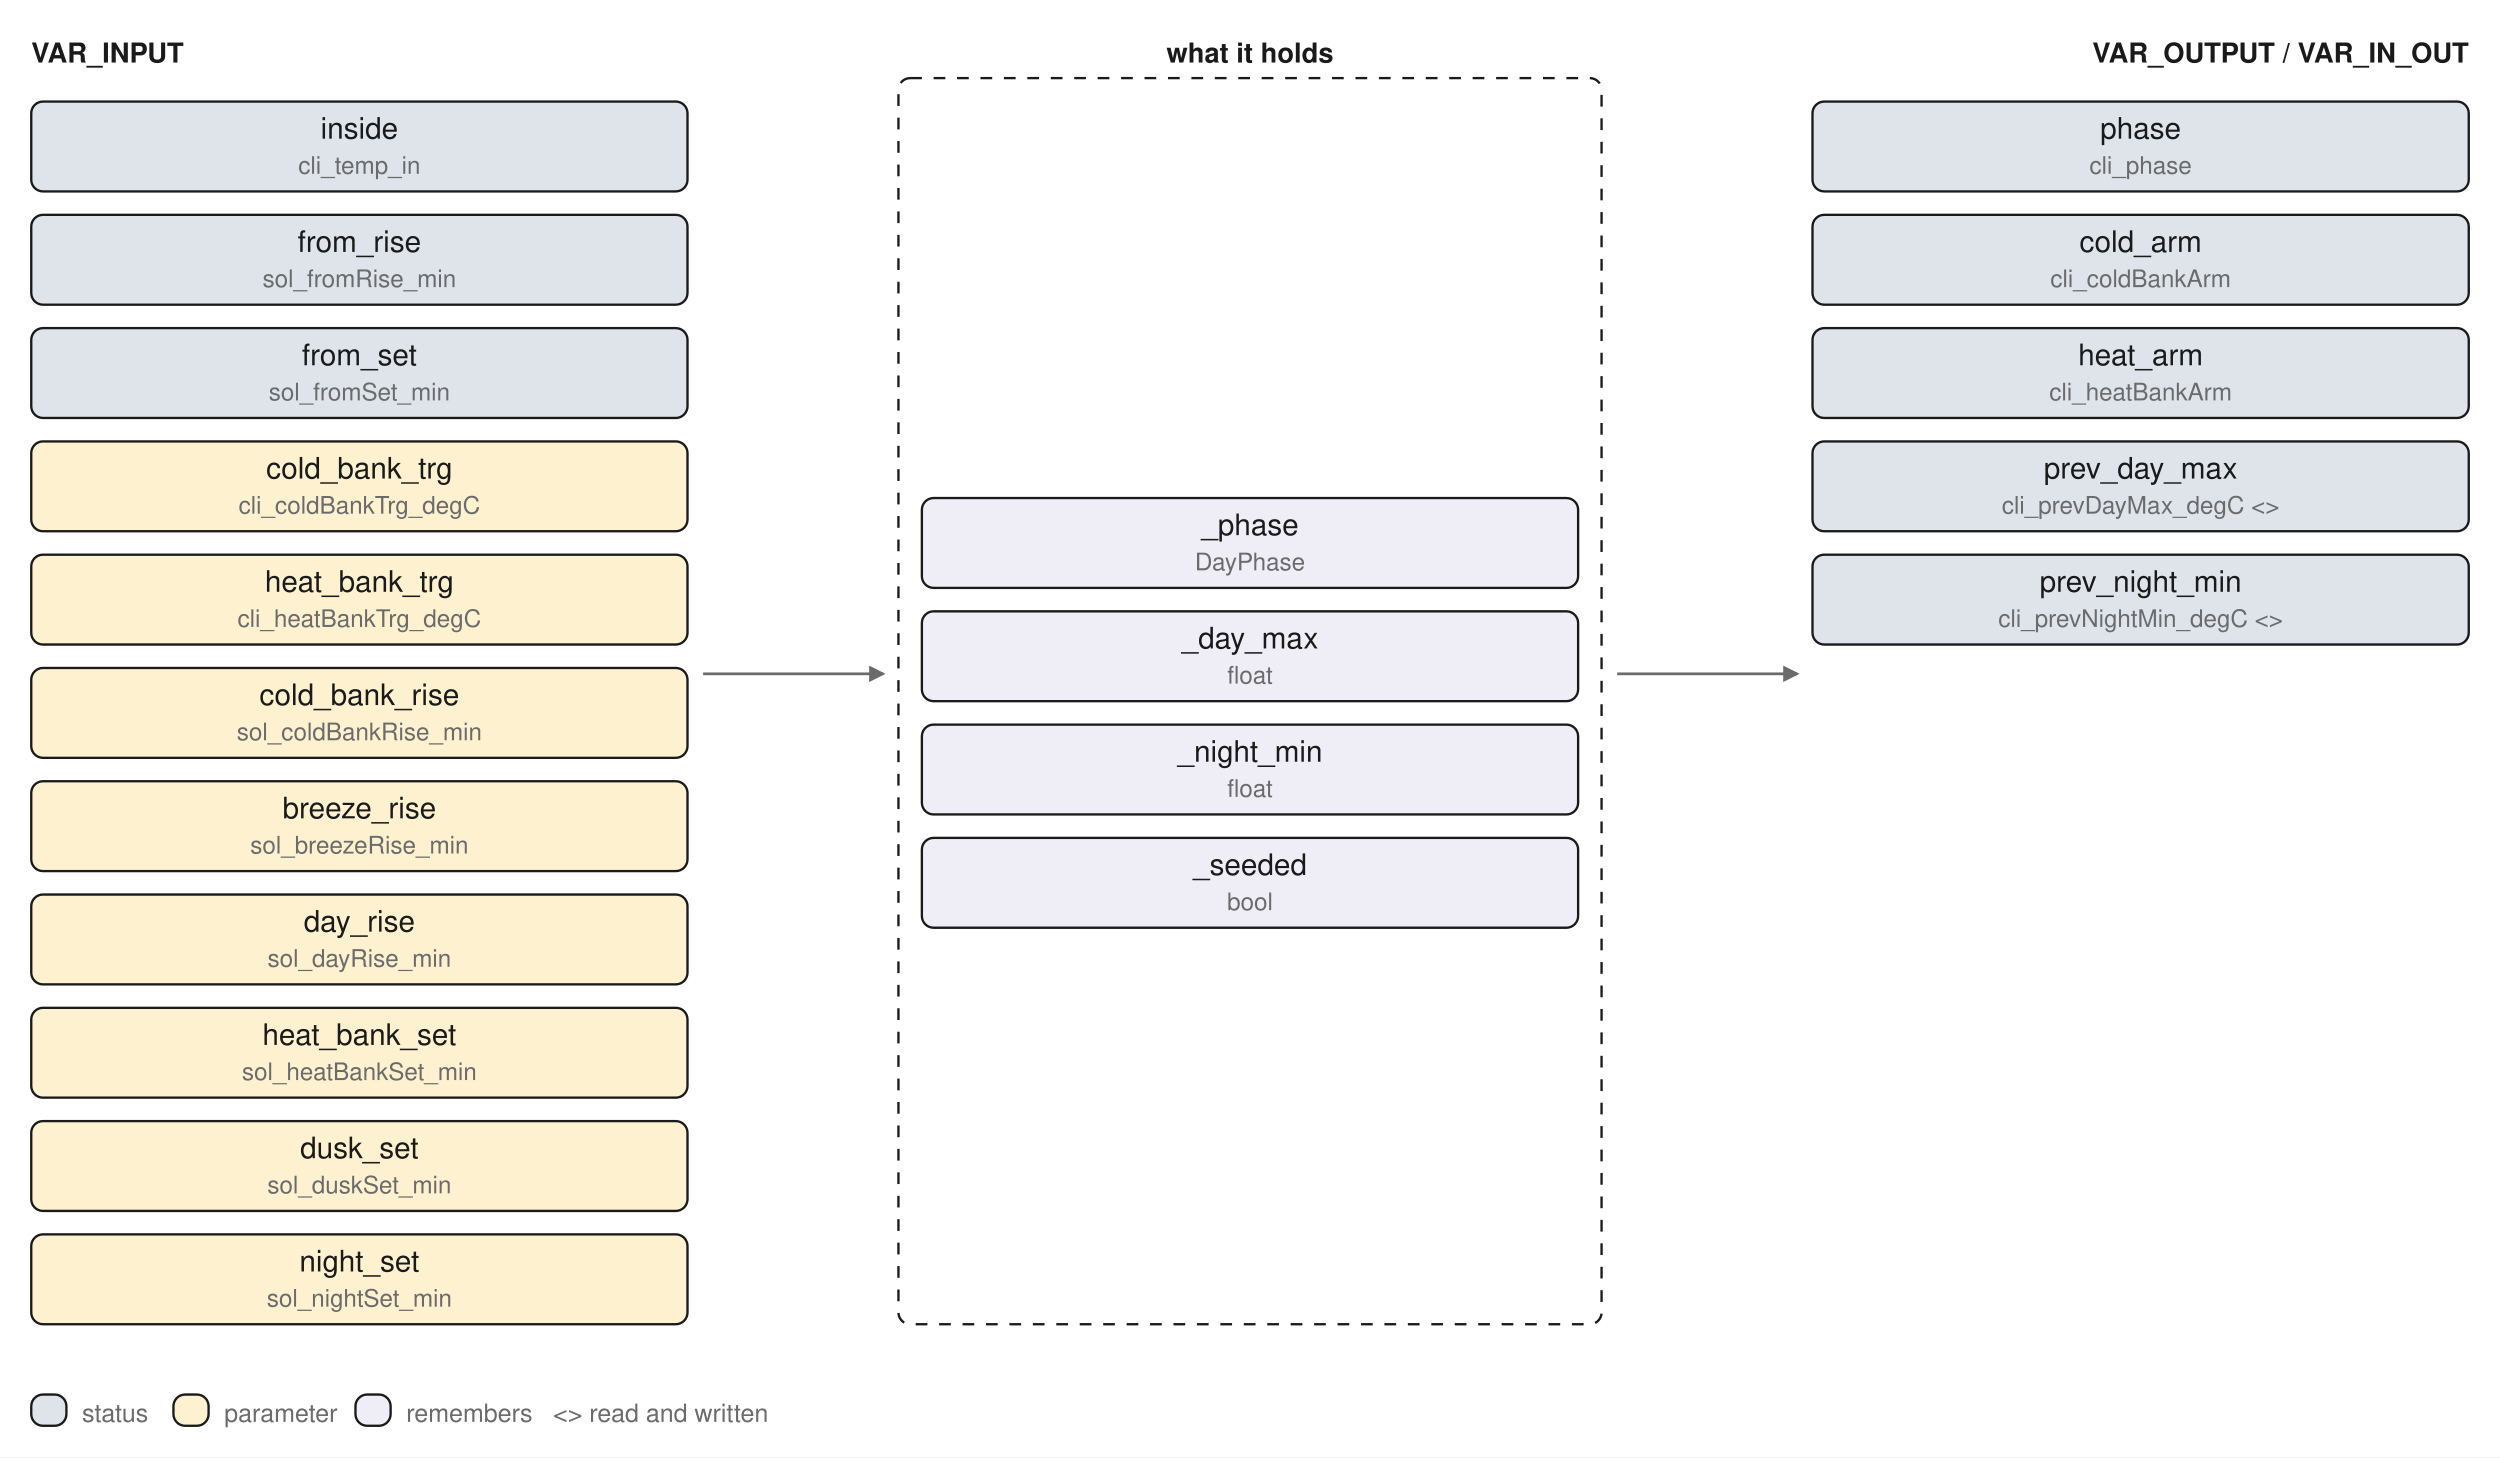
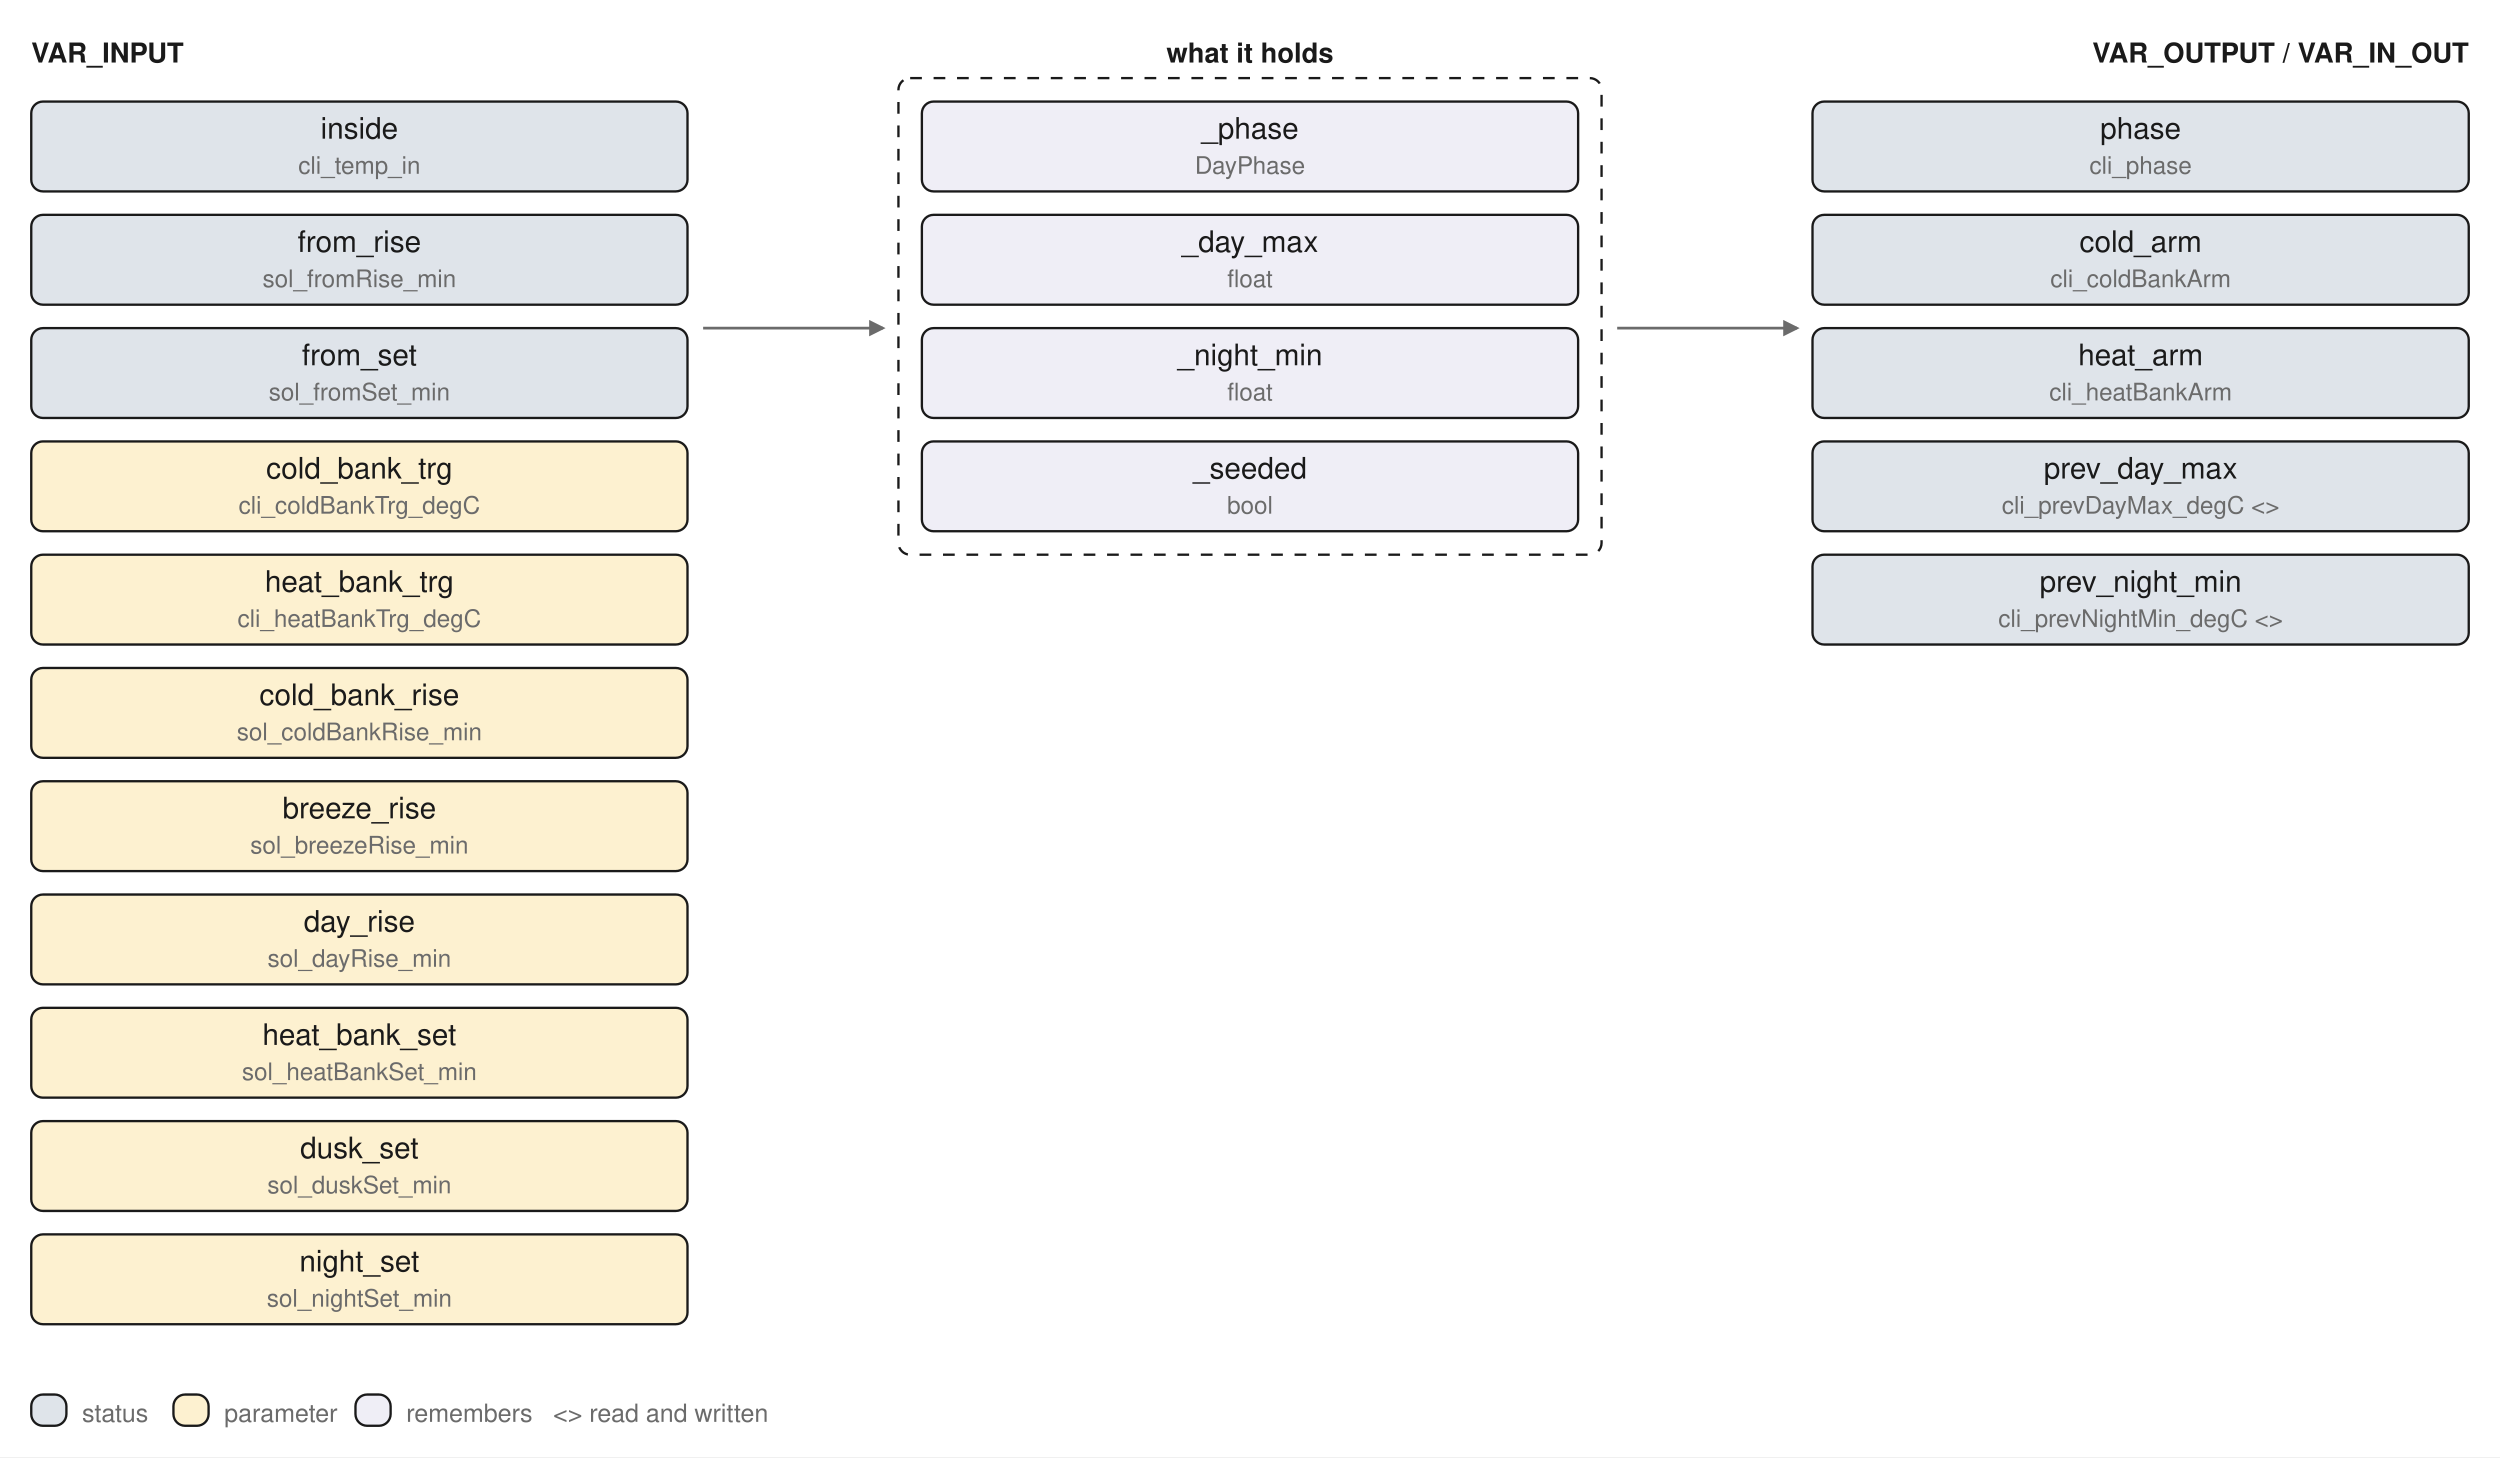
- <svg xmlns="http://www.w3.org/2000/svg" width="640" height="373" viewBox="0 0 640 373" style="max-width:100%;height:auto" content="&lt;mxfile host=&quot;app.diagrams.net&quot; type=&quot;device&quot;&gt;&lt;diagram id=&quot;day_phase&quot; name=&quot;day_phase&quot;&gt;&lt;mxGraphModel dx=&quot;640&quot; dy=&quot;373&quot; grid=&quot;0&quot; gridSize=&quot;10&quot; guides=&quot;1&quot; tooltips=&quot;1&quot; connect=&quot;1&quot; arrows=&quot;1&quot; fold=&quot;1&quot; page=&quot;1&quot; pageScale=&quot;1&quot; pageWidth=&quot;640&quot; pageHeight=&quot;373&quot; math=&quot;0&quot; shadow=&quot;0&quot;&gt;&lt;root&gt;&lt;mxCell id=&quot;0&quot;/&gt;&lt;mxCell id=&quot;1&quot; parent=&quot;0&quot;/&gt;&lt;mxCell id=&quot;n2&quot; value=&quot;VAR_INPUT&quot; style=&quot;text;html=1;fontSize=7;fontColor=#1a1a1a;align=left;fontStyle=1&quot; vertex=&quot;1&quot; parent=&quot;1&quot;&gt;&lt;mxGeometry x=&quot;8&quot; y=&quot;9&quot; width=&quot;45&quot; height=&quot;11&quot; as=&quot;geometry&quot;/&gt;&lt;/mxCell&gt;&lt;mxCell id=&quot;n3&quot; value=&quot;what it holds&quot; style=&quot;text;html=1;fontSize=7;fontColor=#1a1a1a;align=center;fontStyle=1&quot; vertex=&quot;1&quot; parent=&quot;1&quot;&gt;&lt;mxGeometry x=&quot;320.0&quot; y=&quot;9&quot; width=&quot;65&quot; height=&quot;11&quot; as=&quot;geometry&quot;/&gt;&lt;/mxCell&gt;&lt;mxCell id=&quot;n4&quot; value=&quot;VAR_OUTPUT / VAR_IN_OUT&quot; style=&quot;text;html=1;fontSize=7;fontColor=#1a1a1a;align=left;fontStyle=1&quot; vertex=&quot;1&quot; parent=&quot;1&quot;&gt;&lt;mxGeometry x=&quot;632&quot; y=&quot;9&quot; width=&quot;115&quot; height=&quot;11&quot; as=&quot;geometry&quot;/&gt;&lt;/mxCell&gt;&lt;mxCell id=&quot;n5&quot; value=&quot;inside&quot; style=&quot;rounded=1;fillColor=#dfe4ea;strokeColor=#1a1a1a;whiteSpace=wrap;html=1;fontSize=8&quot; vertex=&quot;1&quot; parent=&quot;1&quot;&gt;&lt;mxGeometry x=&quot;8&quot; y=&quot;26&quot; width=&quot;168&quot; height=&quot;23&quot; as=&quot;geometry&quot;/&gt;&lt;/mxCell&gt;&lt;mxCell id=&quot;n6&quot; value=&quot;from_rise&quot; style=&quot;rounded=1;fillColor=#dfe4ea;strokeColor=#1a1a1a;whiteSpace=wrap;html=1;fontSize=8&quot; vertex=&quot;1&quot; parent=&quot;1&quot;&gt;&lt;mxGeometry x=&quot;8&quot; y=&quot;55&quot; width=&quot;168&quot; height=&quot;23&quot; as=&quot;geometry&quot;/&gt;&lt;/mxCell&gt;&lt;mxCell id=&quot;n7&quot; value=&quot;from_set&quot; style=&quot;rounded=1;fillColor=#dfe4ea;strokeColor=#1a1a1a;whiteSpace=wrap;html=1;fontSize=8&quot; vertex=&quot;1&quot; parent=&quot;1&quot;&gt;&lt;mxGeometry x=&quot;8&quot; y=&quot;84&quot; width=&quot;168&quot; height=&quot;23&quot; as=&quot;geometry&quot;/&gt;&lt;/mxCell&gt;&lt;mxCell id=&quot;n8&quot; value=&quot;cold_bank_trg&quot; style=&quot;rounded=1;fillColor=#fdf1d0;strokeColor=#1a1a1a;whiteSpace=wrap;html=1;fontSize=8&quot; vertex=&quot;1&quot; parent=&quot;1&quot;&gt;&lt;mxGeometry x=&quot;8&quot; y=&quot;113&quot; width=&quot;168&quot; height=&quot;23&quot; as=&quot;geometry&quot;/&gt;&lt;/mxCell&gt;&lt;mxCell id=&quot;n9&quot; value=&quot;heat_bank_trg&quot; style=&quot;rounded=1;fillColor=#fdf1d0;strokeColor=#1a1a1a;whiteSpace=wrap;html=1;fontSize=8&quot; vertex=&quot;1&quot; parent=&quot;1&quot;&gt;&lt;mxGeometry x=&quot;8&quot; y=&quot;142&quot; width=&quot;168&quot; height=&quot;23&quot; as=&quot;geometry&quot;/&gt;&lt;/mxCell&gt;&lt;mxCell id=&quot;n10&quot; value=&quot;cold_bank_rise&quot; style=&quot;rounded=1;fillColor=#fdf1d0;strokeColor=#1a1a1a;whiteSpace=wrap;html=1;fontSize=8&quot; vertex=&quot;1&quot; parent=&quot;1&quot;&gt;&lt;mxGeometry x=&quot;8&quot; y=&quot;171&quot; width=&quot;168&quot; height=&quot;23&quot; as=&quot;geometry&quot;/&gt;&lt;/mxCell&gt;&lt;mxCell id=&quot;n11&quot; value=&quot;breeze_rise&quot; style=&quot;rounded=1;fillColor=#fdf1d0;strokeColor=#1a1a1a;whiteSpace=wrap;html=1;fontSize=8&quot; vertex=&quot;1&quot; parent=&quot;1&quot;&gt;&lt;mxGeometry x=&quot;8&quot; y=&quot;200&quot; width=&quot;168&quot; height=&quot;23&quot; as=&quot;geometry&quot;/&gt;&lt;/mxCell&gt;&lt;mxCell id=&quot;n12&quot; value=&quot;day_rise&quot; style=&quot;rounded=1;fillColor=#fdf1d0;strokeColor=#1a1a1a;whiteSpace=wrap;html=1;fontSize=8&quot; vertex=&quot;1&quot; parent=&quot;1&quot;&gt;&lt;mxGeometry x=&quot;8&quot; y=&quot;229&quot; width=&quot;168&quot; height=&quot;23&quot; as=&quot;geometry&quot;/&gt;&lt;/mxCell&gt;&lt;mxCell id=&quot;n13&quot; value=&quot;heat_bank_set&quot; style=&quot;rounded=1;fillColor=#fdf1d0;strokeColor=#1a1a1a;whiteSpace=wrap;html=1;fontSize=8&quot; vertex=&quot;1&quot; parent=&quot;1&quot;&gt;&lt;mxGeometry x=&quot;8&quot; y=&quot;258&quot; width=&quot;168&quot; height=&quot;23&quot; as=&quot;geometry&quot;/&gt;&lt;/mxCell&gt;&lt;mxCell id=&quot;n14&quot; value=&quot;dusk_set&quot; style=&quot;rounded=1;fillColor=#fdf1d0;strokeColor=#1a1a1a;whiteSpace=wrap;html=1;fontSize=8&quot; vertex=&quot;1&quot; parent=&quot;1&quot;&gt;&lt;mxGeometry x=&quot;8&quot; y=&quot;287&quot; width=&quot;168&quot; height=&quot;23&quot; as=&quot;geometry&quot;/&gt;&lt;/mxCell&gt;&lt;mxCell id=&quot;n15&quot; value=&quot;night_set&quot; style=&quot;rounded=1;fillColor=#fdf1d0;strokeColor=#1a1a1a;whiteSpace=wrap;html=1;fontSize=8&quot; vertex=&quot;1&quot; parent=&quot;1&quot;&gt;&lt;mxGeometry x=&quot;8&quot; y=&quot;316&quot; width=&quot;168&quot; height=&quot;23&quot; as=&quot;geometry&quot;/&gt;&lt;/mxCell&gt;&lt;mxCell id=&quot;n16&quot; value=&quot;phase&quot; style=&quot;rounded=1;fillColor=#dfe4ea;strokeColor=#1a1a1a;whiteSpace=wrap;html=1;fontSize=8&quot; vertex=&quot;1&quot; parent=&quot;1&quot;&gt;&lt;mxGeometry x=&quot;464&quot; y=&quot;26&quot; width=&quot;168&quot; height=&quot;23&quot; as=&quot;geometry&quot;/&gt;&lt;/mxCell&gt;&lt;mxCell id=&quot;n17&quot; value=&quot;cold_arm&quot; style=&quot;rounded=1;fillColor=#dfe4ea;strokeColor=#1a1a1a;whiteSpace=wrap;html=1;fontSize=8&quot; vertex=&quot;1&quot; parent=&quot;1&quot;&gt;&lt;mxGeometry x=&quot;464&quot; y=&quot;55&quot; width=&quot;168&quot; height=&quot;23&quot; as=&quot;geometry&quot;/&gt;&lt;/mxCell&gt;&lt;mxCell id=&quot;n18&quot; value=&quot;heat_arm&quot; style=&quot;rounded=1;fillColor=#dfe4ea;strokeColor=#1a1a1a;whiteSpace=wrap;html=1;fontSize=8&quot; vertex=&quot;1&quot; parent=&quot;1&quot;&gt;&lt;mxGeometry x=&quot;464&quot; y=&quot;84&quot; width=&quot;168&quot; height=&quot;23&quot; as=&quot;geometry&quot;/&gt;&lt;/mxCell&gt;&lt;mxCell id=&quot;n19&quot; value=&quot;prev_day_max&quot; style=&quot;rounded=1;fillColor=#dfe4ea;strokeColor=#1a1a1a;whiteSpace=wrap;html=1;fontSize=8&quot; vertex=&quot;1&quot; parent=&quot;1&quot;&gt;&lt;mxGeometry x=&quot;464&quot; y=&quot;113&quot; width=&quot;168&quot; height=&quot;23&quot; as=&quot;geometry&quot;/&gt;&lt;/mxCell&gt;&lt;mxCell id=&quot;n20&quot; value=&quot;prev_night_min&quot; style=&quot;rounded=1;fillColor=#dfe4ea;strokeColor=#1a1a1a;whiteSpace=wrap;html=1;fontSize=8&quot; vertex=&quot;1&quot; parent=&quot;1&quot;&gt;&lt;mxGeometry x=&quot;464&quot; y=&quot;142&quot; width=&quot;168&quot; height=&quot;23&quot; as=&quot;geometry&quot;/&gt;&lt;/mxCell&gt;&lt;mxCell id=&quot;n21&quot; value=&quot;&quot; style=&quot;rounded=1;fillColor=#ffffff;strokeColor=#1a1a1a;whiteSpace=wrap;html=1;fontSize=8;dashed=1&quot; vertex=&quot;1&quot; parent=&quot;1&quot;&gt;&lt;mxGeometry x=&quot;230&quot; y=&quot;20&quot; width=&quot;180&quot; height=&quot;319&quot; as=&quot;geometry&quot;/&gt;&lt;/mxCell&gt;&lt;mxCell id=&quot;n22&quot; value=&quot;_phase&quot; style=&quot;rounded=1;fillColor=#efeef6;strokeColor=#1a1a1a;whiteSpace=wrap;html=1;fontSize=8&quot; vertex=&quot;1&quot; parent=&quot;1&quot;&gt;&lt;mxGeometry x=&quot;236&quot; y=&quot;127.5&quot; width=&quot;168&quot; height=&quot;23&quot; as=&quot;geometry&quot;/&gt;&lt;/mxCell&gt;&lt;mxCell id=&quot;n23&quot; value=&quot;_day_max&quot; style=&quot;rounded=1;fillColor=#efeef6;strokeColor=#1a1a1a;whiteSpace=wrap;html=1;fontSize=8&quot; vertex=&quot;1&quot; parent=&quot;1&quot;&gt;&lt;mxGeometry x=&quot;236&quot; y=&quot;156.5&quot; width=&quot;168&quot; height=&quot;23&quot; as=&quot;geometry&quot;/&gt;&lt;/mxCell&gt;&lt;mxCell id=&quot;n24&quot; value=&quot;_night_min&quot; style=&quot;rounded=1;fillColor=#efeef6;strokeColor=#1a1a1a;whiteSpace=wrap;html=1;fontSize=8&quot; vertex=&quot;1&quot; parent=&quot;1&quot;&gt;&lt;mxGeometry x=&quot;236&quot; y=&quot;185.5&quot; width=&quot;168&quot; height=&quot;23&quot; as=&quot;geometry&quot;/&gt;&lt;/mxCell&gt;&lt;mxCell id=&quot;n25&quot; value=&quot;_seeded&quot; style=&quot;rounded=1;fillColor=#efeef6;strokeColor=#1a1a1a;whiteSpace=wrap;html=1;fontSize=8&quot; vertex=&quot;1&quot; parent=&quot;1&quot;&gt;&lt;mxGeometry x=&quot;236&quot; y=&quot;214.5&quot; width=&quot;168&quot; height=&quot;23&quot; as=&quot;geometry&quot;/&gt;&lt;/mxCell&gt;&lt;mxCell id=&quot;e26&quot; value=&quot;&quot; style=&quot;edgeStyle=none;html=1;strokeColor=#6b6b6b;endArrow=block&quot; edge=&quot;1&quot; parent=&quot;1&quot;&gt;&lt;mxGeometry relative=&quot;1&quot; as=&quot;geometry&quot;&gt;&lt;mxPoint x=&quot;180&quot; y=&quot;172.5&quot; as=&quot;sourcePoint&quot;/&gt;&lt;mxPoint x=&quot;226&quot; y=&quot;172.5&quot; as=&quot;targetPoint&quot;/&gt;&lt;/mxGeometry&gt;&lt;/mxCell&gt;&lt;mxCell id=&quot;e27&quot; value=&quot;&quot; style=&quot;edgeStyle=none;html=1;strokeColor=#6b6b6b;endArrow=block&quot; edge=&quot;1&quot; parent=&quot;1&quot;&gt;&lt;mxGeometry relative=&quot;1&quot; as=&quot;geometry&quot;&gt;&lt;mxPoint x=&quot;414&quot; y=&quot;172.5&quot; as=&quot;sourcePoint&quot;/&gt;&lt;mxPoint x=&quot;460&quot; y=&quot;172.5&quot; as=&quot;targetPoint&quot;/&gt;&lt;/mxGeometry&gt;&lt;/mxCell&gt;&lt;mxCell id=&quot;n28&quot; value=&quot;&quot; style=&quot;rounded=1;fillColor=#dfe4ea;strokeColor=#1a1a1a;whiteSpace=wrap;html=1;fontSize=8&quot; vertex=&quot;1&quot; parent=&quot;1&quot;&gt;&lt;mxGeometry x=&quot;8&quot; y=&quot;357&quot; width=&quot;9&quot; height=&quot;8&quot; as=&quot;geometry&quot;/&gt;&lt;/mxCell&gt;&lt;mxCell id=&quot;n29&quot; value=&quot;status&quot; style=&quot;text;html=1;fontSize=6;fontColor=#6b6b6b;align=left&quot; vertex=&quot;1&quot; parent=&quot;1&quot;&gt;&lt;mxGeometry x=&quot;21&quot; y=&quot;357.6&quot; width=&quot;40&quot; height=&quot;10.4&quot; as=&quot;geometry&quot;/&gt;&lt;/mxCell&gt;&lt;mxCell id=&quot;n30&quot; value=&quot;&quot; style=&quot;rounded=1;fillColor=#fdf1d0;strokeColor=#1a1a1a;whiteSpace=wrap;html=1;fontSize=8&quot; vertex=&quot;1&quot; parent=&quot;1&quot;&gt;&lt;mxGeometry x=&quot;44.4&quot; y=&quot;357&quot; width=&quot;9&quot; height=&quot;8&quot; as=&quot;geometry&quot;/&gt;&lt;/mxCell&gt;&lt;mxCell id=&quot;n31&quot; value=&quot;parameter&quot; style=&quot;text;html=1;fontSize=6;fontColor=#6b6b6b;align=left&quot; vertex=&quot;1&quot; parent=&quot;1&quot;&gt;&lt;mxGeometry x=&quot;57.4&quot; y=&quot;357.6&quot; width=&quot;45&quot; height=&quot;10.4&quot; as=&quot;geometry&quot;/&gt;&lt;/mxCell&gt;&lt;mxCell id=&quot;n32&quot; value=&quot;&quot; style=&quot;rounded=1;fillColor=#efeef6;strokeColor=#1a1a1a;whiteSpace=wrap;html=1;fontSize=8&quot; vertex=&quot;1&quot; parent=&quot;1&quot;&gt;&lt;mxGeometry x=&quot;91.0&quot; y=&quot;357&quot; width=&quot;9&quot; height=&quot;8&quot; as=&quot;geometry&quot;/&gt;&lt;/mxCell&gt;&lt;mxCell id=&quot;n33&quot; value=&quot;remembers&quot; style=&quot;text;html=1;fontSize=6;fontColor=#6b6b6b;align=left&quot; vertex=&quot;1&quot; parent=&quot;1&quot;&gt;&lt;mxGeometry x=&quot;104.0&quot; y=&quot;357.6&quot; width=&quot;45&quot; height=&quot;10.4&quot; as=&quot;geometry&quot;/&gt;&lt;/mxCell&gt;&lt;mxCell id=&quot;n34&quot; value=&quot;&amp;lt;&amp;gt; read and written&quot; style=&quot;text;html=1;fontSize=6;fontColor=#6b6b6b;align=left&quot; vertex=&quot;1&quot; parent=&quot;1&quot;&gt;&lt;mxGeometry x=&quot;141.6&quot; y=&quot;357.6&quot; width=&quot;95&quot; height=&quot;10.4&quot; as=&quot;geometry&quot;/&gt;&lt;/mxCell&gt;&lt;/root&gt;&lt;/mxGraphModel&gt;&lt;/diagram&gt;&lt;/mxfile&gt;">
+ <svg xmlns="http://www.w3.org/2000/svg" width="640" height="373" viewBox="0 0 640 373" style="max-width:100%;height:auto" content="&lt;mxfile host=&quot;app.diagrams.net&quot; type=&quot;device&quot;&gt;&lt;diagram id=&quot;day_phase&quot; name=&quot;day_phase&quot;&gt;&lt;mxGraphModel dx=&quot;640&quot; dy=&quot;373&quot; grid=&quot;0&quot; gridSize=&quot;10&quot; guides=&quot;1&quot; tooltips=&quot;1&quot; connect=&quot;1&quot; arrows=&quot;1&quot; fold=&quot;1&quot; page=&quot;1&quot; pageScale=&quot;1&quot; pageWidth=&quot;640&quot; pageHeight=&quot;373&quot; math=&quot;0&quot; shadow=&quot;0&quot;&gt;&lt;root&gt;&lt;mxCell id=&quot;0&quot;/&gt;&lt;mxCell id=&quot;1&quot; parent=&quot;0&quot;/&gt;&lt;mxCell id=&quot;n2&quot; value=&quot;VAR_INPUT&quot; style=&quot;text;html=1;fontSize=7;fontColor=#1a1a1a;align=left;fontStyle=1&quot; vertex=&quot;1&quot; parent=&quot;1&quot;&gt;&lt;mxGeometry x=&quot;8&quot; y=&quot;9&quot; width=&quot;45&quot; height=&quot;11&quot; as=&quot;geometry&quot;/&gt;&lt;/mxCell&gt;&lt;mxCell id=&quot;n3&quot; value=&quot;what it holds&quot; style=&quot;text;html=1;fontSize=7;fontColor=#1a1a1a;align=center;fontStyle=1&quot; vertex=&quot;1&quot; parent=&quot;1&quot;&gt;&lt;mxGeometry x=&quot;320.0&quot; y=&quot;9&quot; width=&quot;65&quot; height=&quot;11&quot; as=&quot;geometry&quot;/&gt;&lt;/mxCell&gt;&lt;mxCell id=&quot;n4&quot; value=&quot;VAR_OUTPUT / VAR_IN_OUT&quot; style=&quot;text;html=1;fontSize=7;fontColor=#1a1a1a;align=left;fontStyle=1&quot; vertex=&quot;1&quot; parent=&quot;1&quot;&gt;&lt;mxGeometry x=&quot;632&quot; y=&quot;9&quot; width=&quot;115&quot; height=&quot;11&quot; as=&quot;geometry&quot;/&gt;&lt;/mxCell&gt;&lt;mxCell id=&quot;n5&quot; value=&quot;inside&quot; style=&quot;rounded=1;fillColor=#dfe4ea;strokeColor=#1a1a1a;whiteSpace=wrap;html=1;fontSize=8&quot; vertex=&quot;1&quot; parent=&quot;1&quot;&gt;&lt;mxGeometry x=&quot;8&quot; y=&quot;26&quot; width=&quot;168&quot; height=&quot;23&quot; as=&quot;geometry&quot;/&gt;&lt;/mxCell&gt;&lt;mxCell id=&quot;n6&quot; value=&quot;from_rise&quot; style=&quot;rounded=1;fillColor=#dfe4ea;strokeColor=#1a1a1a;whiteSpace=wrap;html=1;fontSize=8&quot; vertex=&quot;1&quot; parent=&quot;1&quot;&gt;&lt;mxGeometry x=&quot;8&quot; y=&quot;55&quot; width=&quot;168&quot; height=&quot;23&quot; as=&quot;geometry&quot;/&gt;&lt;/mxCell&gt;&lt;mxCell id=&quot;n7&quot; value=&quot;from_set&quot; style=&quot;rounded=1;fillColor=#dfe4ea;strokeColor=#1a1a1a;whiteSpace=wrap;html=1;fontSize=8&quot; vertex=&quot;1&quot; parent=&quot;1&quot;&gt;&lt;mxGeometry x=&quot;8&quot; y=&quot;84&quot; width=&quot;168&quot; height=&quot;23&quot; as=&quot;geometry&quot;/&gt;&lt;/mxCell&gt;&lt;mxCell id=&quot;n8&quot; value=&quot;cold_bank_trg&quot; style=&quot;rounded=1;fillColor=#fdf1d0;strokeColor=#1a1a1a;whiteSpace=wrap;html=1;fontSize=8&quot; vertex=&quot;1&quot; parent=&quot;1&quot;&gt;&lt;mxGeometry x=&quot;8&quot; y=&quot;113&quot; width=&quot;168&quot; height=&quot;23&quot; as=&quot;geometry&quot;/&gt;&lt;/mxCell&gt;&lt;mxCell id=&quot;n9&quot; value=&quot;heat_bank_trg&quot; style=&quot;rounded=1;fillColor=#fdf1d0;strokeColor=#1a1a1a;whiteSpace=wrap;html=1;fontSize=8&quot; vertex=&quot;1&quot; parent=&quot;1&quot;&gt;&lt;mxGeometry x=&quot;8&quot; y=&quot;142&quot; width=&quot;168&quot; height=&quot;23&quot; as=&quot;geometry&quot;/&gt;&lt;/mxCell&gt;&lt;mxCell id=&quot;n10&quot; value=&quot;cold_bank_rise&quot; style=&quot;rounded=1;fillColor=#fdf1d0;strokeColor=#1a1a1a;whiteSpace=wrap;html=1;fontSize=8&quot; vertex=&quot;1&quot; parent=&quot;1&quot;&gt;&lt;mxGeometry x=&quot;8&quot; y=&quot;171&quot; width=&quot;168&quot; height=&quot;23&quot; as=&quot;geometry&quot;/&gt;&lt;/mxCell&gt;&lt;mxCell id=&quot;n11&quot; value=&quot;breeze_rise&quot; style=&quot;rounded=1;fillColor=#fdf1d0;strokeColor=#1a1a1a;whiteSpace=wrap;html=1;fontSize=8&quot; vertex=&quot;1&quot; parent=&quot;1&quot;&gt;&lt;mxGeometry x=&quot;8&quot; y=&quot;200&quot; width=&quot;168&quot; height=&quot;23&quot; as=&quot;geometry&quot;/&gt;&lt;/mxCell&gt;&lt;mxCell id=&quot;n12&quot; value=&quot;day_rise&quot; style=&quot;rounded=1;fillColor=#fdf1d0;strokeColor=#1a1a1a;whiteSpace=wrap;html=1;fontSize=8&quot; vertex=&quot;1&quot; parent=&quot;1&quot;&gt;&lt;mxGeometry x=&quot;8&quot; y=&quot;229&quot; width=&quot;168&quot; height=&quot;23&quot; as=&quot;geometry&quot;/&gt;&lt;/mxCell&gt;&lt;mxCell id=&quot;n13&quot; value=&quot;heat_bank_set&quot; style=&quot;rounded=1;fillColor=#fdf1d0;strokeColor=#1a1a1a;whiteSpace=wrap;html=1;fontSize=8&quot; vertex=&quot;1&quot; parent=&quot;1&quot;&gt;&lt;mxGeometry x=&quot;8&quot; y=&quot;258&quot; width=&quot;168&quot; height=&quot;23&quot; as=&quot;geometry&quot;/&gt;&lt;/mxCell&gt;&lt;mxCell id=&quot;n14&quot; value=&quot;dusk_set&quot; style=&quot;rounded=1;fillColor=#fdf1d0;strokeColor=#1a1a1a;whiteSpace=wrap;html=1;fontSize=8&quot; vertex=&quot;1&quot; parent=&quot;1&quot;&gt;&lt;mxGeometry x=&quot;8&quot; y=&quot;287&quot; width=&quot;168&quot; height=&quot;23&quot; as=&quot;geometry&quot;/&gt;&lt;/mxCell&gt;&lt;mxCell id=&quot;n15&quot; value=&quot;night_set&quot; style=&quot;rounded=1;fillColor=#fdf1d0;strokeColor=#1a1a1a;whiteSpace=wrap;html=1;fontSize=8&quot; vertex=&quot;1&quot; parent=&quot;1&quot;&gt;&lt;mxGeometry x=&quot;8&quot; y=&quot;316&quot; width=&quot;168&quot; height=&quot;23&quot; as=&quot;geometry&quot;/&gt;&lt;/mxCell&gt;&lt;mxCell id=&quot;n16&quot; value=&quot;phase&quot; style=&quot;rounded=1;fillColor=#dfe4ea;strokeColor=#1a1a1a;whiteSpace=wrap;html=1;fontSize=8&quot; vertex=&quot;1&quot; parent=&quot;1&quot;&gt;&lt;mxGeometry x=&quot;464&quot; y=&quot;26&quot; width=&quot;168&quot; height=&quot;23&quot; as=&quot;geometry&quot;/&gt;&lt;/mxCell&gt;&lt;mxCell id=&quot;n17&quot; value=&quot;cold_arm&quot; style=&quot;rounded=1;fillColor=#dfe4ea;strokeColor=#1a1a1a;whiteSpace=wrap;html=1;fontSize=8&quot; vertex=&quot;1&quot; parent=&quot;1&quot;&gt;&lt;mxGeometry x=&quot;464&quot; y=&quot;55&quot; width=&quot;168&quot; height=&quot;23&quot; as=&quot;geometry&quot;/&gt;&lt;/mxCell&gt;&lt;mxCell id=&quot;n18&quot; value=&quot;heat_arm&quot; style=&quot;rounded=1;fillColor=#dfe4ea;strokeColor=#1a1a1a;whiteSpace=wrap;html=1;fontSize=8&quot; vertex=&quot;1&quot; parent=&quot;1&quot;&gt;&lt;mxGeometry x=&quot;464&quot; y=&quot;84&quot; width=&quot;168&quot; height=&quot;23&quot; as=&quot;geometry&quot;/&gt;&lt;/mxCell&gt;&lt;mxCell id=&quot;n19&quot; value=&quot;prev_day_max&quot; style=&quot;rounded=1;fillColor=#dfe4ea;strokeColor=#1a1a1a;whiteSpace=wrap;html=1;fontSize=8&quot; vertex=&quot;1&quot; parent=&quot;1&quot;&gt;&lt;mxGeometry x=&quot;464&quot; y=&quot;113&quot; width=&quot;168&quot; height=&quot;23&quot; as=&quot;geometry&quot;/&gt;&lt;/mxCell&gt;&lt;mxCell id=&quot;n20&quot; value=&quot;prev_night_min&quot; style=&quot;rounded=1;fillColor=#dfe4ea;strokeColor=#1a1a1a;whiteSpace=wrap;html=1;fontSize=8&quot; vertex=&quot;1&quot; parent=&quot;1&quot;&gt;&lt;mxGeometry x=&quot;464&quot; y=&quot;142&quot; width=&quot;168&quot; height=&quot;23&quot; as=&quot;geometry&quot;/&gt;&lt;/mxCell&gt;&lt;mxCell id=&quot;n21&quot; value=&quot;&quot; style=&quot;rounded=1;fillColor=#ffffff;strokeColor=#1a1a1a;whiteSpace=wrap;html=1;fontSize=8;dashed=1&quot; vertex=&quot;1&quot; parent=&quot;1&quot;&gt;&lt;mxGeometry x=&quot;230&quot; y=&quot;20&quot; width=&quot;180&quot; height=&quot;122&quot; as=&quot;geometry&quot;/&gt;&lt;/mxCell&gt;&lt;mxCell id=&quot;n22&quot; value=&quot;_phase&quot; style=&quot;rounded=1;fillColor=#efeef6;strokeColor=#1a1a1a;whiteSpace=wrap;html=1;fontSize=8&quot; vertex=&quot;1&quot; parent=&quot;1&quot;&gt;&lt;mxGeometry x=&quot;236&quot; y=&quot;26&quot; width=&quot;168&quot; height=&quot;23&quot; as=&quot;geometry&quot;/&gt;&lt;/mxCell&gt;&lt;mxCell id=&quot;n23&quot; value=&quot;_day_max&quot; style=&quot;rounded=1;fillColor=#efeef6;strokeColor=#1a1a1a;whiteSpace=wrap;html=1;fontSize=8&quot; vertex=&quot;1&quot; parent=&quot;1&quot;&gt;&lt;mxGeometry x=&quot;236&quot; y=&quot;55&quot; width=&quot;168&quot; height=&quot;23&quot; as=&quot;geometry&quot;/&gt;&lt;/mxCell&gt;&lt;mxCell id=&quot;n24&quot; value=&quot;_night_min&quot; style=&quot;rounded=1;fillColor=#efeef6;strokeColor=#1a1a1a;whiteSpace=wrap;html=1;fontSize=8&quot; vertex=&quot;1&quot; parent=&quot;1&quot;&gt;&lt;mxGeometry x=&quot;236&quot; y=&quot;84&quot; width=&quot;168&quot; height=&quot;23&quot; as=&quot;geometry&quot;/&gt;&lt;/mxCell&gt;&lt;mxCell id=&quot;n25&quot; value=&quot;_seeded&quot; style=&quot;rounded=1;fillColor=#efeef6;strokeColor=#1a1a1a;whiteSpace=wrap;html=1;fontSize=8&quot; vertex=&quot;1&quot; parent=&quot;1&quot;&gt;&lt;mxGeometry x=&quot;236&quot; y=&quot;113&quot; width=&quot;168&quot; height=&quot;23&quot; as=&quot;geometry&quot;/&gt;&lt;/mxCell&gt;&lt;mxCell id=&quot;e26&quot; value=&quot;&quot; style=&quot;edgeStyle=none;html=1;strokeColor=#6b6b6b;endArrow=block&quot; edge=&quot;1&quot; parent=&quot;1&quot;&gt;&lt;mxGeometry relative=&quot;1&quot; as=&quot;geometry&quot;&gt;&lt;mxPoint x=&quot;180&quot; y=&quot;84.0&quot; as=&quot;sourcePoint&quot;/&gt;&lt;mxPoint x=&quot;226&quot; y=&quot;84.0&quot; as=&quot;targetPoint&quot;/&gt;&lt;/mxGeometry&gt;&lt;/mxCell&gt;&lt;mxCell id=&quot;e27&quot; value=&quot;&quot; style=&quot;edgeStyle=none;html=1;strokeColor=#6b6b6b;endArrow=block&quot; edge=&quot;1&quot; parent=&quot;1&quot;&gt;&lt;mxGeometry relative=&quot;1&quot; as=&quot;geometry&quot;&gt;&lt;mxPoint x=&quot;414&quot; y=&quot;84.0&quot; as=&quot;sourcePoint&quot;/&gt;&lt;mxPoint x=&quot;460&quot; y=&quot;84.0&quot; as=&quot;targetPoint&quot;/&gt;&lt;/mxGeometry&gt;&lt;/mxCell&gt;&lt;mxCell id=&quot;n28&quot; value=&quot;&quot; style=&quot;rounded=1;fillColor=#dfe4ea;strokeColor=#1a1a1a;whiteSpace=wrap;html=1;fontSize=8&quot; vertex=&quot;1&quot; parent=&quot;1&quot;&gt;&lt;mxGeometry x=&quot;8&quot; y=&quot;357&quot; width=&quot;9&quot; height=&quot;8&quot; as=&quot;geometry&quot;/&gt;&lt;/mxCell&gt;&lt;mxCell id=&quot;n29&quot; value=&quot;status&quot; style=&quot;text;html=1;fontSize=6;fontColor=#6b6b6b;align=left&quot; vertex=&quot;1&quot; parent=&quot;1&quot;&gt;&lt;mxGeometry x=&quot;21&quot; y=&quot;357.6&quot; width=&quot;40&quot; height=&quot;10.4&quot; as=&quot;geometry&quot;/&gt;&lt;/mxCell&gt;&lt;mxCell id=&quot;n30&quot; value=&quot;&quot; style=&quot;rounded=1;fillColor=#fdf1d0;strokeColor=#1a1a1a;whiteSpace=wrap;html=1;fontSize=8&quot; vertex=&quot;1&quot; parent=&quot;1&quot;&gt;&lt;mxGeometry x=&quot;44.4&quot; y=&quot;357&quot; width=&quot;9&quot; height=&quot;8&quot; as=&quot;geometry&quot;/&gt;&lt;/mxCell&gt;&lt;mxCell id=&quot;n31&quot; value=&quot;parameter&quot; style=&quot;text;html=1;fontSize=6;fontColor=#6b6b6b;align=left&quot; vertex=&quot;1&quot; parent=&quot;1&quot;&gt;&lt;mxGeometry x=&quot;57.4&quot; y=&quot;357.6&quot; width=&quot;45&quot; height=&quot;10.4&quot; as=&quot;geometry&quot;/&gt;&lt;/mxCell&gt;&lt;mxCell id=&quot;n32&quot; value=&quot;&quot; style=&quot;rounded=1;fillColor=#efeef6;strokeColor=#1a1a1a;whiteSpace=wrap;html=1;fontSize=8&quot; vertex=&quot;1&quot; parent=&quot;1&quot;&gt;&lt;mxGeometry x=&quot;91.0&quot; y=&quot;357&quot; width=&quot;9&quot; height=&quot;8&quot; as=&quot;geometry&quot;/&gt;&lt;/mxCell&gt;&lt;mxCell id=&quot;n33&quot; value=&quot;remembers&quot; style=&quot;text;html=1;fontSize=6;fontColor=#6b6b6b;align=left&quot; vertex=&quot;1&quot; parent=&quot;1&quot;&gt;&lt;mxGeometry x=&quot;104.0&quot; y=&quot;357.6&quot; width=&quot;45&quot; height=&quot;10.4&quot; as=&quot;geometry&quot;/&gt;&lt;/mxCell&gt;&lt;mxCell id=&quot;n34&quot; value=&quot;&amp;lt;&amp;gt; read and written&quot; style=&quot;text;html=1;fontSize=6;fontColor=#6b6b6b;align=left&quot; vertex=&quot;1&quot; parent=&quot;1&quot;&gt;&lt;mxGeometry x=&quot;141.6&quot; y=&quot;357.6&quot; width=&quot;95&quot; height=&quot;10.4&quot; as=&quot;geometry&quot;/&gt;&lt;/mxCell&gt;&lt;/root&gt;&lt;/mxGraphModel&gt;&lt;/diagram&gt;&lt;/mxfile&gt;">
  <defs>
    <marker id="a" markerWidth="6" markerHeight="6" refX="5" refY="3" orient="auto">
      <path d="M0,0 L6,3 L0,6 z" fill="#6b6b6b" />
    </marker>
  </defs>
  <rect width="640" height="373" fill="#ffffff" />
  <text x="8" y="16" font-family="Helvetica,Arial,sans-serif" font-size="7" fill="#1a1a1a" text-anchor="start" font-weight="bold">VAR_INPUT</text>
  <text x="320.0" y="16" font-family="Helvetica,Arial,sans-serif" font-size="7" fill="#1a1a1a" text-anchor="middle" font-weight="bold">what it holds</text>
  <text x="632" y="16" font-family="Helvetica,Arial,sans-serif" font-size="7" fill="#1a1a1a" text-anchor="end" font-weight="bold">VAR_OUTPUT / VAR_IN_OUT</text>
  <rect x="8" y="26" width="168" height="23" rx="3" fill="#dfe4ea" stroke="#1a1a1a" stroke-width="0.6" />
  <text x="92.0" y="35.5" font-family="Helvetica,Arial,sans-serif" font-size="7.6" fill="#1a1a1a" text-anchor="middle">inside</text>
  <text x="92.0" y="44.5" font-family="Helvetica,Arial,sans-serif" font-size="6.2" fill="#6b6b6b" text-anchor="middle">cli_temp_in</text>
  <rect x="8" y="55" width="168" height="23" rx="3" fill="#dfe4ea" stroke="#1a1a1a" stroke-width="0.6" />
  <text x="92.0" y="64.5" font-family="Helvetica,Arial,sans-serif" font-size="7.6" fill="#1a1a1a" text-anchor="middle">from_rise</text>
  <text x="92.0" y="73.5" font-family="Helvetica,Arial,sans-serif" font-size="6.2" fill="#6b6b6b" text-anchor="middle">sol_fromRise_min</text>
  <rect x="8" y="84" width="168" height="23" rx="3" fill="#dfe4ea" stroke="#1a1a1a" stroke-width="0.6" />
  <text x="92.0" y="93.5" font-family="Helvetica,Arial,sans-serif" font-size="7.6" fill="#1a1a1a" text-anchor="middle">from_set</text>
  <text x="92.0" y="102.5" font-family="Helvetica,Arial,sans-serif" font-size="6.2" fill="#6b6b6b" text-anchor="middle">sol_fromSet_min</text>
  <rect x="8" y="113" width="168" height="23" rx="3" fill="#fdf1d0" stroke="#1a1a1a" stroke-width="0.6" />
  <text x="92.0" y="122.5" font-family="Helvetica,Arial,sans-serif" font-size="7.6" fill="#1a1a1a" text-anchor="middle">cold_bank_trg</text>
  <text x="92.0" y="131.5" font-family="Helvetica,Arial,sans-serif" font-size="6.2" fill="#6b6b6b" text-anchor="middle">cli_coldBankTrg_degC</text>
  <rect x="8" y="142" width="168" height="23" rx="3" fill="#fdf1d0" stroke="#1a1a1a" stroke-width="0.6" />
  <text x="92.0" y="151.5" font-family="Helvetica,Arial,sans-serif" font-size="7.6" fill="#1a1a1a" text-anchor="middle">heat_bank_trg</text>
  <text x="92.0" y="160.5" font-family="Helvetica,Arial,sans-serif" font-size="6.2" fill="#6b6b6b" text-anchor="middle">cli_heatBankTrg_degC</text>
  <rect x="8" y="171" width="168" height="23" rx="3" fill="#fdf1d0" stroke="#1a1a1a" stroke-width="0.6" />
  <text x="92.0" y="180.5" font-family="Helvetica,Arial,sans-serif" font-size="7.6" fill="#1a1a1a" text-anchor="middle">cold_bank_rise</text>
  <text x="92.0" y="189.5" font-family="Helvetica,Arial,sans-serif" font-size="6.2" fill="#6b6b6b" text-anchor="middle">sol_coldBankRise_min</text>
  <rect x="8" y="200" width="168" height="23" rx="3" fill="#fdf1d0" stroke="#1a1a1a" stroke-width="0.6" />
  <text x="92.0" y="209.5" font-family="Helvetica,Arial,sans-serif" font-size="7.6" fill="#1a1a1a" text-anchor="middle">breeze_rise</text>
  <text x="92.0" y="218.5" font-family="Helvetica,Arial,sans-serif" font-size="6.2" fill="#6b6b6b" text-anchor="middle">sol_breezeRise_min</text>
  <rect x="8" y="229" width="168" height="23" rx="3" fill="#fdf1d0" stroke="#1a1a1a" stroke-width="0.6" />
  <text x="92.0" y="238.5" font-family="Helvetica,Arial,sans-serif" font-size="7.6" fill="#1a1a1a" text-anchor="middle">day_rise</text>
  <text x="92.0" y="247.5" font-family="Helvetica,Arial,sans-serif" font-size="6.2" fill="#6b6b6b" text-anchor="middle">sol_dayRise_min</text>
  <rect x="8" y="258" width="168" height="23" rx="3" fill="#fdf1d0" stroke="#1a1a1a" stroke-width="0.6" />
  <text x="92.0" y="267.5" font-family="Helvetica,Arial,sans-serif" font-size="7.6" fill="#1a1a1a" text-anchor="middle">heat_bank_set</text>
  <text x="92.0" y="276.5" font-family="Helvetica,Arial,sans-serif" font-size="6.2" fill="#6b6b6b" text-anchor="middle">sol_heatBankSet_min</text>
  <rect x="8" y="287" width="168" height="23" rx="3" fill="#fdf1d0" stroke="#1a1a1a" stroke-width="0.6" />
  <text x="92.0" y="296.5" font-family="Helvetica,Arial,sans-serif" font-size="7.6" fill="#1a1a1a" text-anchor="middle">dusk_set</text>
  <text x="92.0" y="305.5" font-family="Helvetica,Arial,sans-serif" font-size="6.2" fill="#6b6b6b" text-anchor="middle">sol_duskSet_min</text>
  <rect x="8" y="316" width="168" height="23" rx="3" fill="#fdf1d0" stroke="#1a1a1a" stroke-width="0.6" />
  <text x="92.0" y="325.5" font-family="Helvetica,Arial,sans-serif" font-size="7.6" fill="#1a1a1a" text-anchor="middle">night_set</text>
  <text x="92.0" y="334.5" font-family="Helvetica,Arial,sans-serif" font-size="6.2" fill="#6b6b6b" text-anchor="middle">sol_nightSet_min</text>
  <rect x="464" y="26" width="168" height="23" rx="3" fill="#dfe4ea" stroke="#1a1a1a" stroke-width="0.6" />
  <text x="548.0" y="35.5" font-family="Helvetica,Arial,sans-serif" font-size="7.6" fill="#1a1a1a" text-anchor="middle">phase</text>
  <text x="548.0" y="44.5" font-family="Helvetica,Arial,sans-serif" font-size="6.2" fill="#6b6b6b" text-anchor="middle">cli_phase</text>
  <rect x="464" y="55" width="168" height="23" rx="3" fill="#dfe4ea" stroke="#1a1a1a" stroke-width="0.6" />
  <text x="548.0" y="64.5" font-family="Helvetica,Arial,sans-serif" font-size="7.6" fill="#1a1a1a" text-anchor="middle">cold_arm</text>
  <text x="548.0" y="73.5" font-family="Helvetica,Arial,sans-serif" font-size="6.2" fill="#6b6b6b" text-anchor="middle">cli_coldBankArm</text>
  <rect x="464" y="84" width="168" height="23" rx="3" fill="#dfe4ea" stroke="#1a1a1a" stroke-width="0.6" />
  <text x="548.0" y="93.5" font-family="Helvetica,Arial,sans-serif" font-size="7.6" fill="#1a1a1a" text-anchor="middle">heat_arm</text>
  <text x="548.0" y="102.5" font-family="Helvetica,Arial,sans-serif" font-size="6.2" fill="#6b6b6b" text-anchor="middle">cli_heatBankArm</text>
  <rect x="464" y="113" width="168" height="23" rx="3" fill="#dfe4ea" stroke="#1a1a1a" stroke-width="0.6" />
  <text x="548.0" y="122.5" font-family="Helvetica,Arial,sans-serif" font-size="7.6" fill="#1a1a1a" text-anchor="middle">prev_day_max</text>
  <text x="548.0" y="131.5" font-family="Helvetica,Arial,sans-serif" font-size="6.2" fill="#6b6b6b" text-anchor="middle">cli_prevDayMax_degC &lt;&gt;</text>
  <rect x="464" y="142" width="168" height="23" rx="3" fill="#dfe4ea" stroke="#1a1a1a" stroke-width="0.6" />
  <text x="548.0" y="151.5" font-family="Helvetica,Arial,sans-serif" font-size="7.6" fill="#1a1a1a" text-anchor="middle">prev_night_min</text>
  <text x="548.0" y="160.5" font-family="Helvetica,Arial,sans-serif" font-size="6.2" fill="#6b6b6b" text-anchor="middle">cli_prevNightMin_degC &lt;&gt;</text>
-   <rect x="230" y="20" width="180" height="319" rx="3" fill="#ffffff" stroke="#1a1a1a" stroke-width="0.6" stroke-dasharray="3,3" />
-   <rect x="236" y="127.5" width="168" height="23" rx="3" fill="#efeef6" stroke="#1a1a1a" stroke-width="0.6" />
-   <text x="320.0" y="137.0" font-family="Helvetica,Arial,sans-serif" font-size="7.6" fill="#1a1a1a" text-anchor="middle">_phase</text>
-   <text x="320.0" y="146.0" font-family="Helvetica,Arial,sans-serif" font-size="6.2" fill="#6b6b6b" text-anchor="middle">DayPhase</text>
-   <rect x="236" y="156.5" width="168" height="23" rx="3" fill="#efeef6" stroke="#1a1a1a" stroke-width="0.6" />
-   <text x="320.0" y="166.0" font-family="Helvetica,Arial,sans-serif" font-size="7.6" fill="#1a1a1a" text-anchor="middle">_day_max</text>
-   <text x="320.0" y="175.0" font-family="Helvetica,Arial,sans-serif" font-size="6.2" fill="#6b6b6b" text-anchor="middle">float</text>
-   <rect x="236" y="185.5" width="168" height="23" rx="3" fill="#efeef6" stroke="#1a1a1a" stroke-width="0.6" />
-   <text x="320.0" y="195.0" font-family="Helvetica,Arial,sans-serif" font-size="7.6" fill="#1a1a1a" text-anchor="middle">_night_min</text>
-   <text x="320.0" y="204.0" font-family="Helvetica,Arial,sans-serif" font-size="6.2" fill="#6b6b6b" text-anchor="middle">float</text>
-   <rect x="236" y="214.5" width="168" height="23" rx="3" fill="#efeef6" stroke="#1a1a1a" stroke-width="0.6" />
-   <text x="320.0" y="224.0" font-family="Helvetica,Arial,sans-serif" font-size="7.6" fill="#1a1a1a" text-anchor="middle">_seeded</text>
-   <text x="320.0" y="233.0" font-family="Helvetica,Arial,sans-serif" font-size="6.2" fill="#6b6b6b" text-anchor="middle">bool</text>
-   <polyline points="180,172.5 226,172.5" fill="none" stroke="#6b6b6b" stroke-width="0.7" marker-end="url(#a)" />
-   <polyline points="414,172.5 460,172.5" fill="none" stroke="#6b6b6b" stroke-width="0.7" marker-end="url(#a)" />
+   <rect x="230" y="20" width="180" height="122" rx="3" fill="#ffffff" stroke="#1a1a1a" stroke-width="0.6" stroke-dasharray="3,3" />
+   <rect x="236" y="26" width="168" height="23" rx="3" fill="#efeef6" stroke="#1a1a1a" stroke-width="0.6" />
+   <text x="320.0" y="35.5" font-family="Helvetica,Arial,sans-serif" font-size="7.6" fill="#1a1a1a" text-anchor="middle">_phase</text>
+   <text x="320.0" y="44.5" font-family="Helvetica,Arial,sans-serif" font-size="6.2" fill="#6b6b6b" text-anchor="middle">DayPhase</text>
+   <rect x="236" y="55" width="168" height="23" rx="3" fill="#efeef6" stroke="#1a1a1a" stroke-width="0.6" />
+   <text x="320.0" y="64.5" font-family="Helvetica,Arial,sans-serif" font-size="7.6" fill="#1a1a1a" text-anchor="middle">_day_max</text>
+   <text x="320.0" y="73.5" font-family="Helvetica,Arial,sans-serif" font-size="6.2" fill="#6b6b6b" text-anchor="middle">float</text>
+   <rect x="236" y="84" width="168" height="23" rx="3" fill="#efeef6" stroke="#1a1a1a" stroke-width="0.6" />
+   <text x="320.0" y="93.5" font-family="Helvetica,Arial,sans-serif" font-size="7.6" fill="#1a1a1a" text-anchor="middle">_night_min</text>
+   <text x="320.0" y="102.5" font-family="Helvetica,Arial,sans-serif" font-size="6.2" fill="#6b6b6b" text-anchor="middle">float</text>
+   <rect x="236" y="113" width="168" height="23" rx="3" fill="#efeef6" stroke="#1a1a1a" stroke-width="0.6" />
+   <text x="320.0" y="122.5" font-family="Helvetica,Arial,sans-serif" font-size="7.6" fill="#1a1a1a" text-anchor="middle">_seeded</text>
+   <text x="320.0" y="131.5" font-family="Helvetica,Arial,sans-serif" font-size="6.2" fill="#6b6b6b" text-anchor="middle">bool</text>
+   <polyline points="180,84.0 226,84.0" fill="none" stroke="#6b6b6b" stroke-width="0.7" marker-end="url(#a)" />
+   <polyline points="414,84.0 460,84.0" fill="none" stroke="#6b6b6b" stroke-width="0.7" marker-end="url(#a)" />
  <rect x="8" y="357" width="9" height="8" rx="3" fill="#dfe4ea" stroke="#1a1a1a" stroke-width="0.6" />
  <text x="21" y="364" font-family="Helvetica,Arial,sans-serif" font-size="6.4" fill="#6b6b6b" text-anchor="start">status</text>
  <rect x="44.4" y="357" width="9" height="8" rx="3" fill="#fdf1d0" stroke="#1a1a1a" stroke-width="0.6" />
  <text x="57.4" y="364" font-family="Helvetica,Arial,sans-serif" font-size="6.4" fill="#6b6b6b" text-anchor="start">parameter</text>
  <rect x="91.0" y="357" width="9" height="8" rx="3" fill="#efeef6" stroke="#1a1a1a" stroke-width="0.6" />
  <text x="104.0" y="364" font-family="Helvetica,Arial,sans-serif" font-size="6.4" fill="#6b6b6b" text-anchor="start">remembers</text>
  <text x="141.6" y="364" font-family="Helvetica,Arial,sans-serif" font-size="6.4" fill="#6b6b6b" text-anchor="start">&lt;&gt; read and written</text>
</svg>
